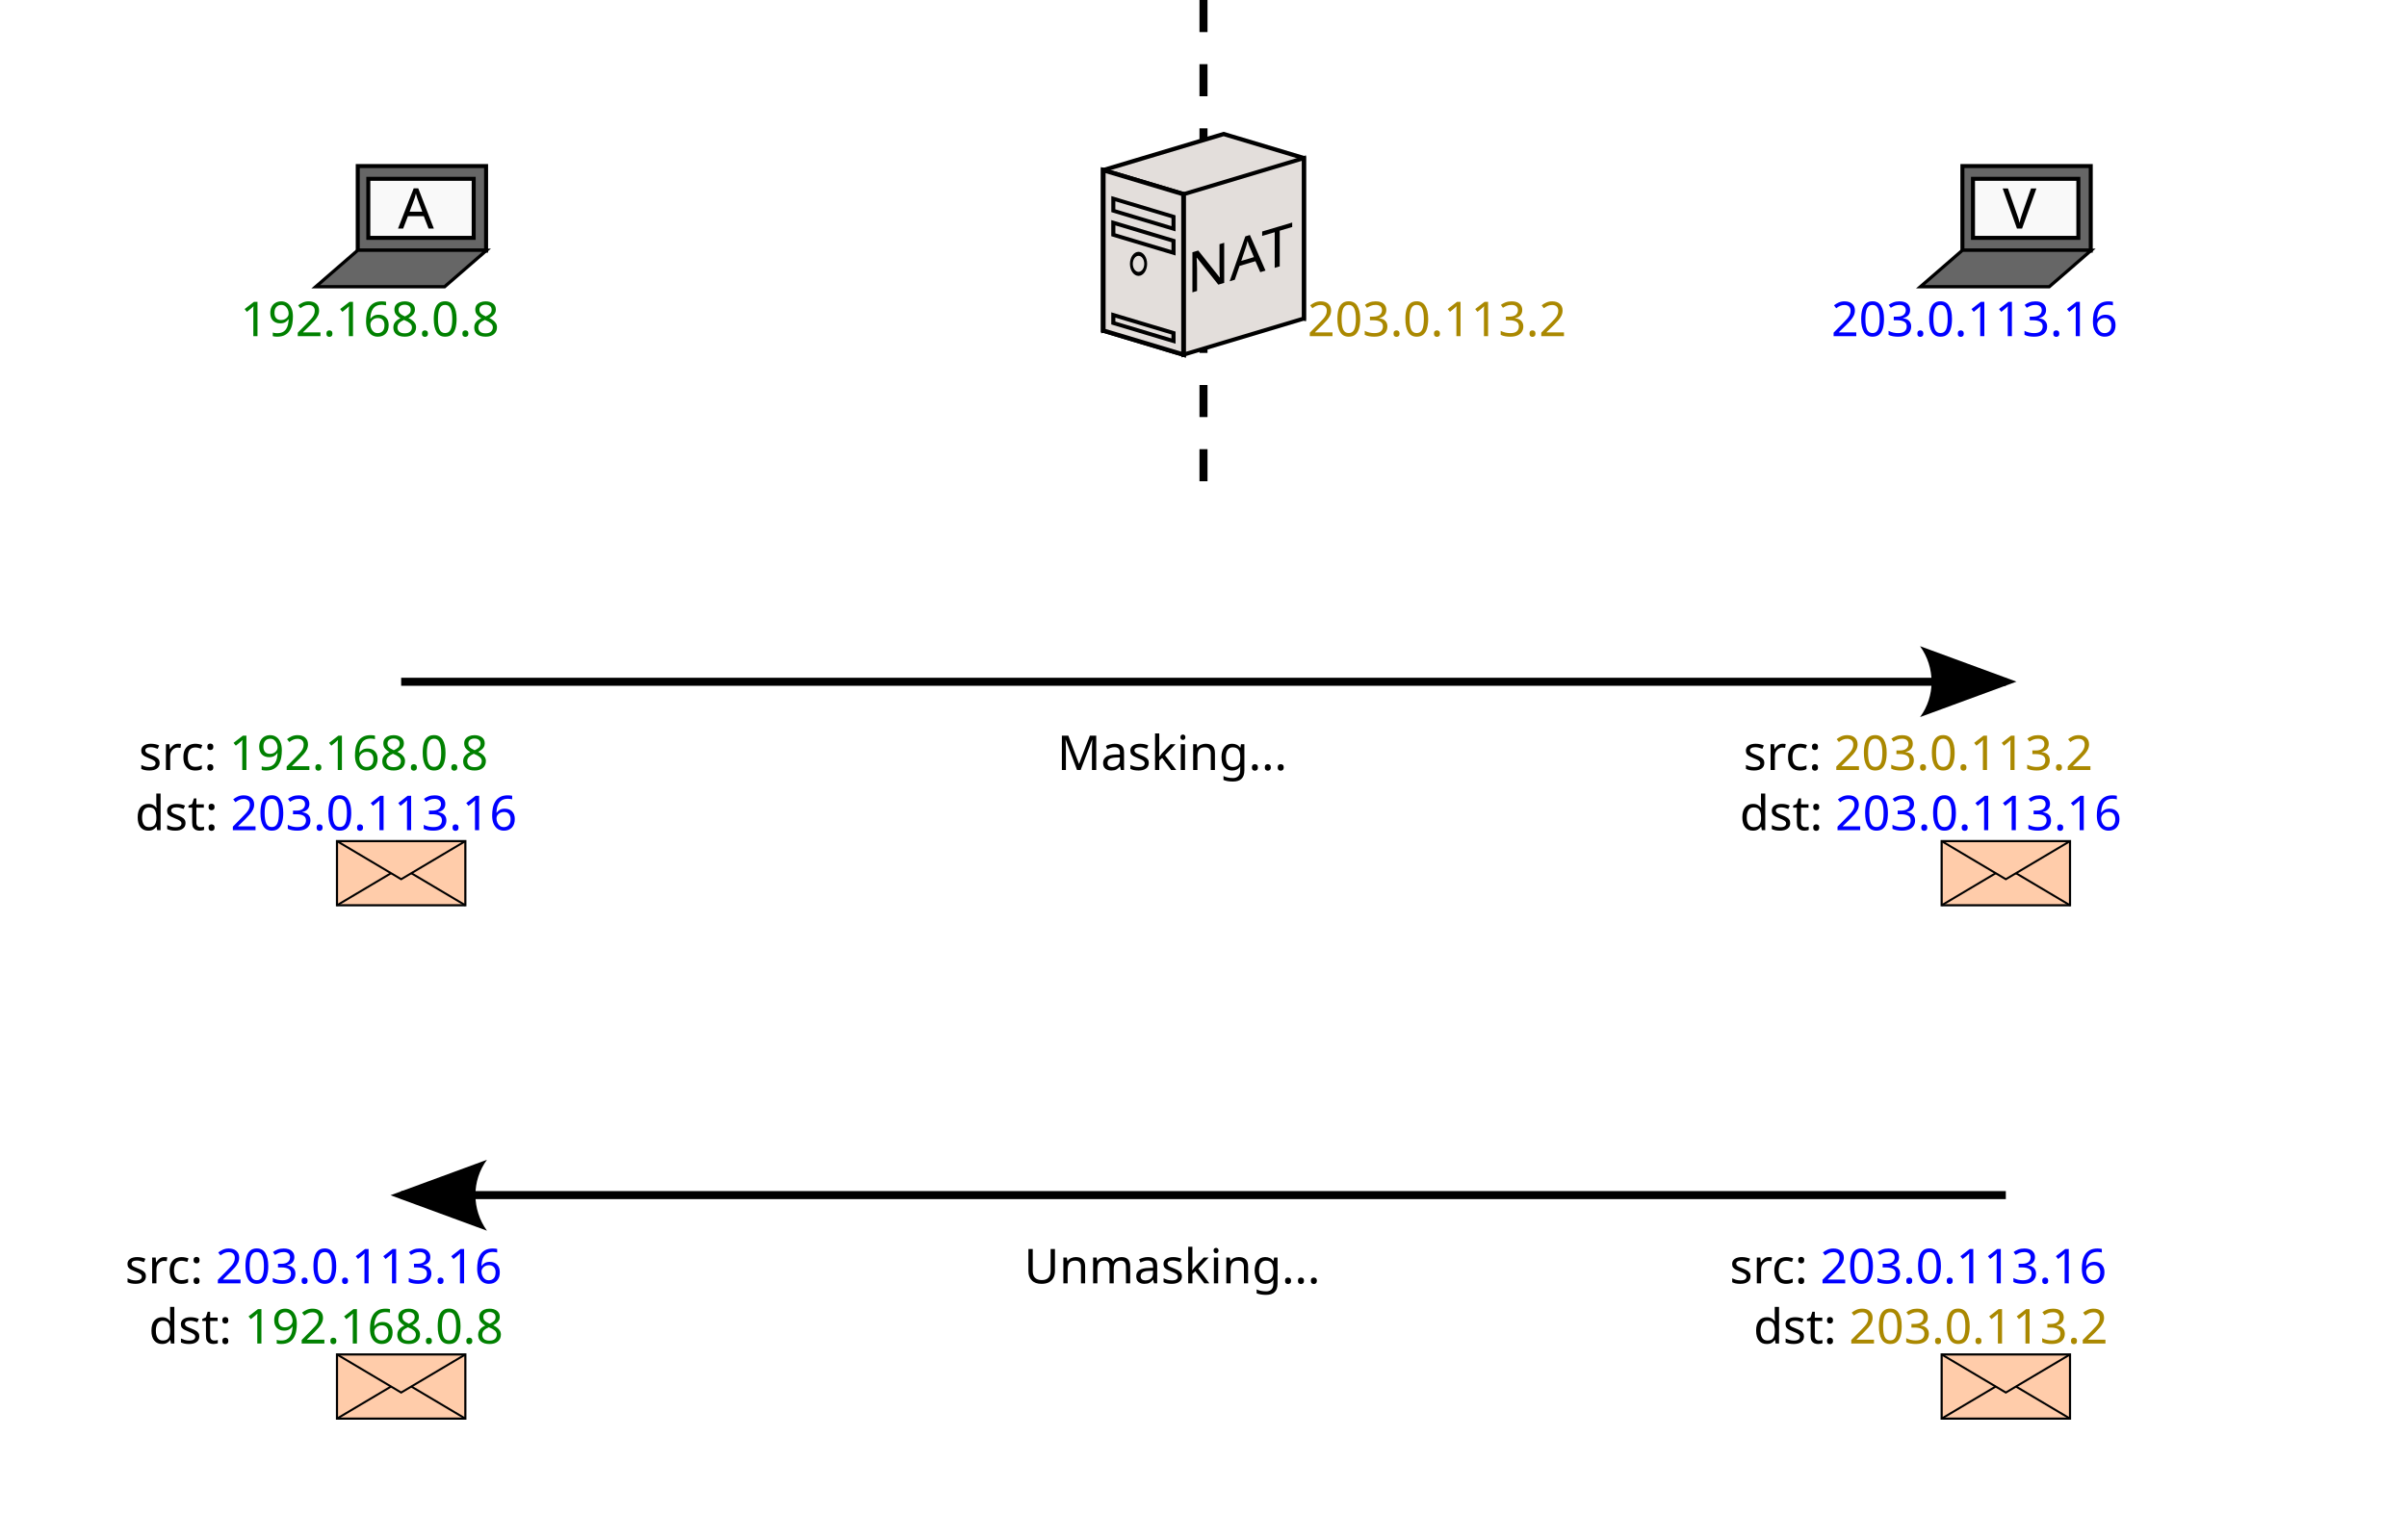
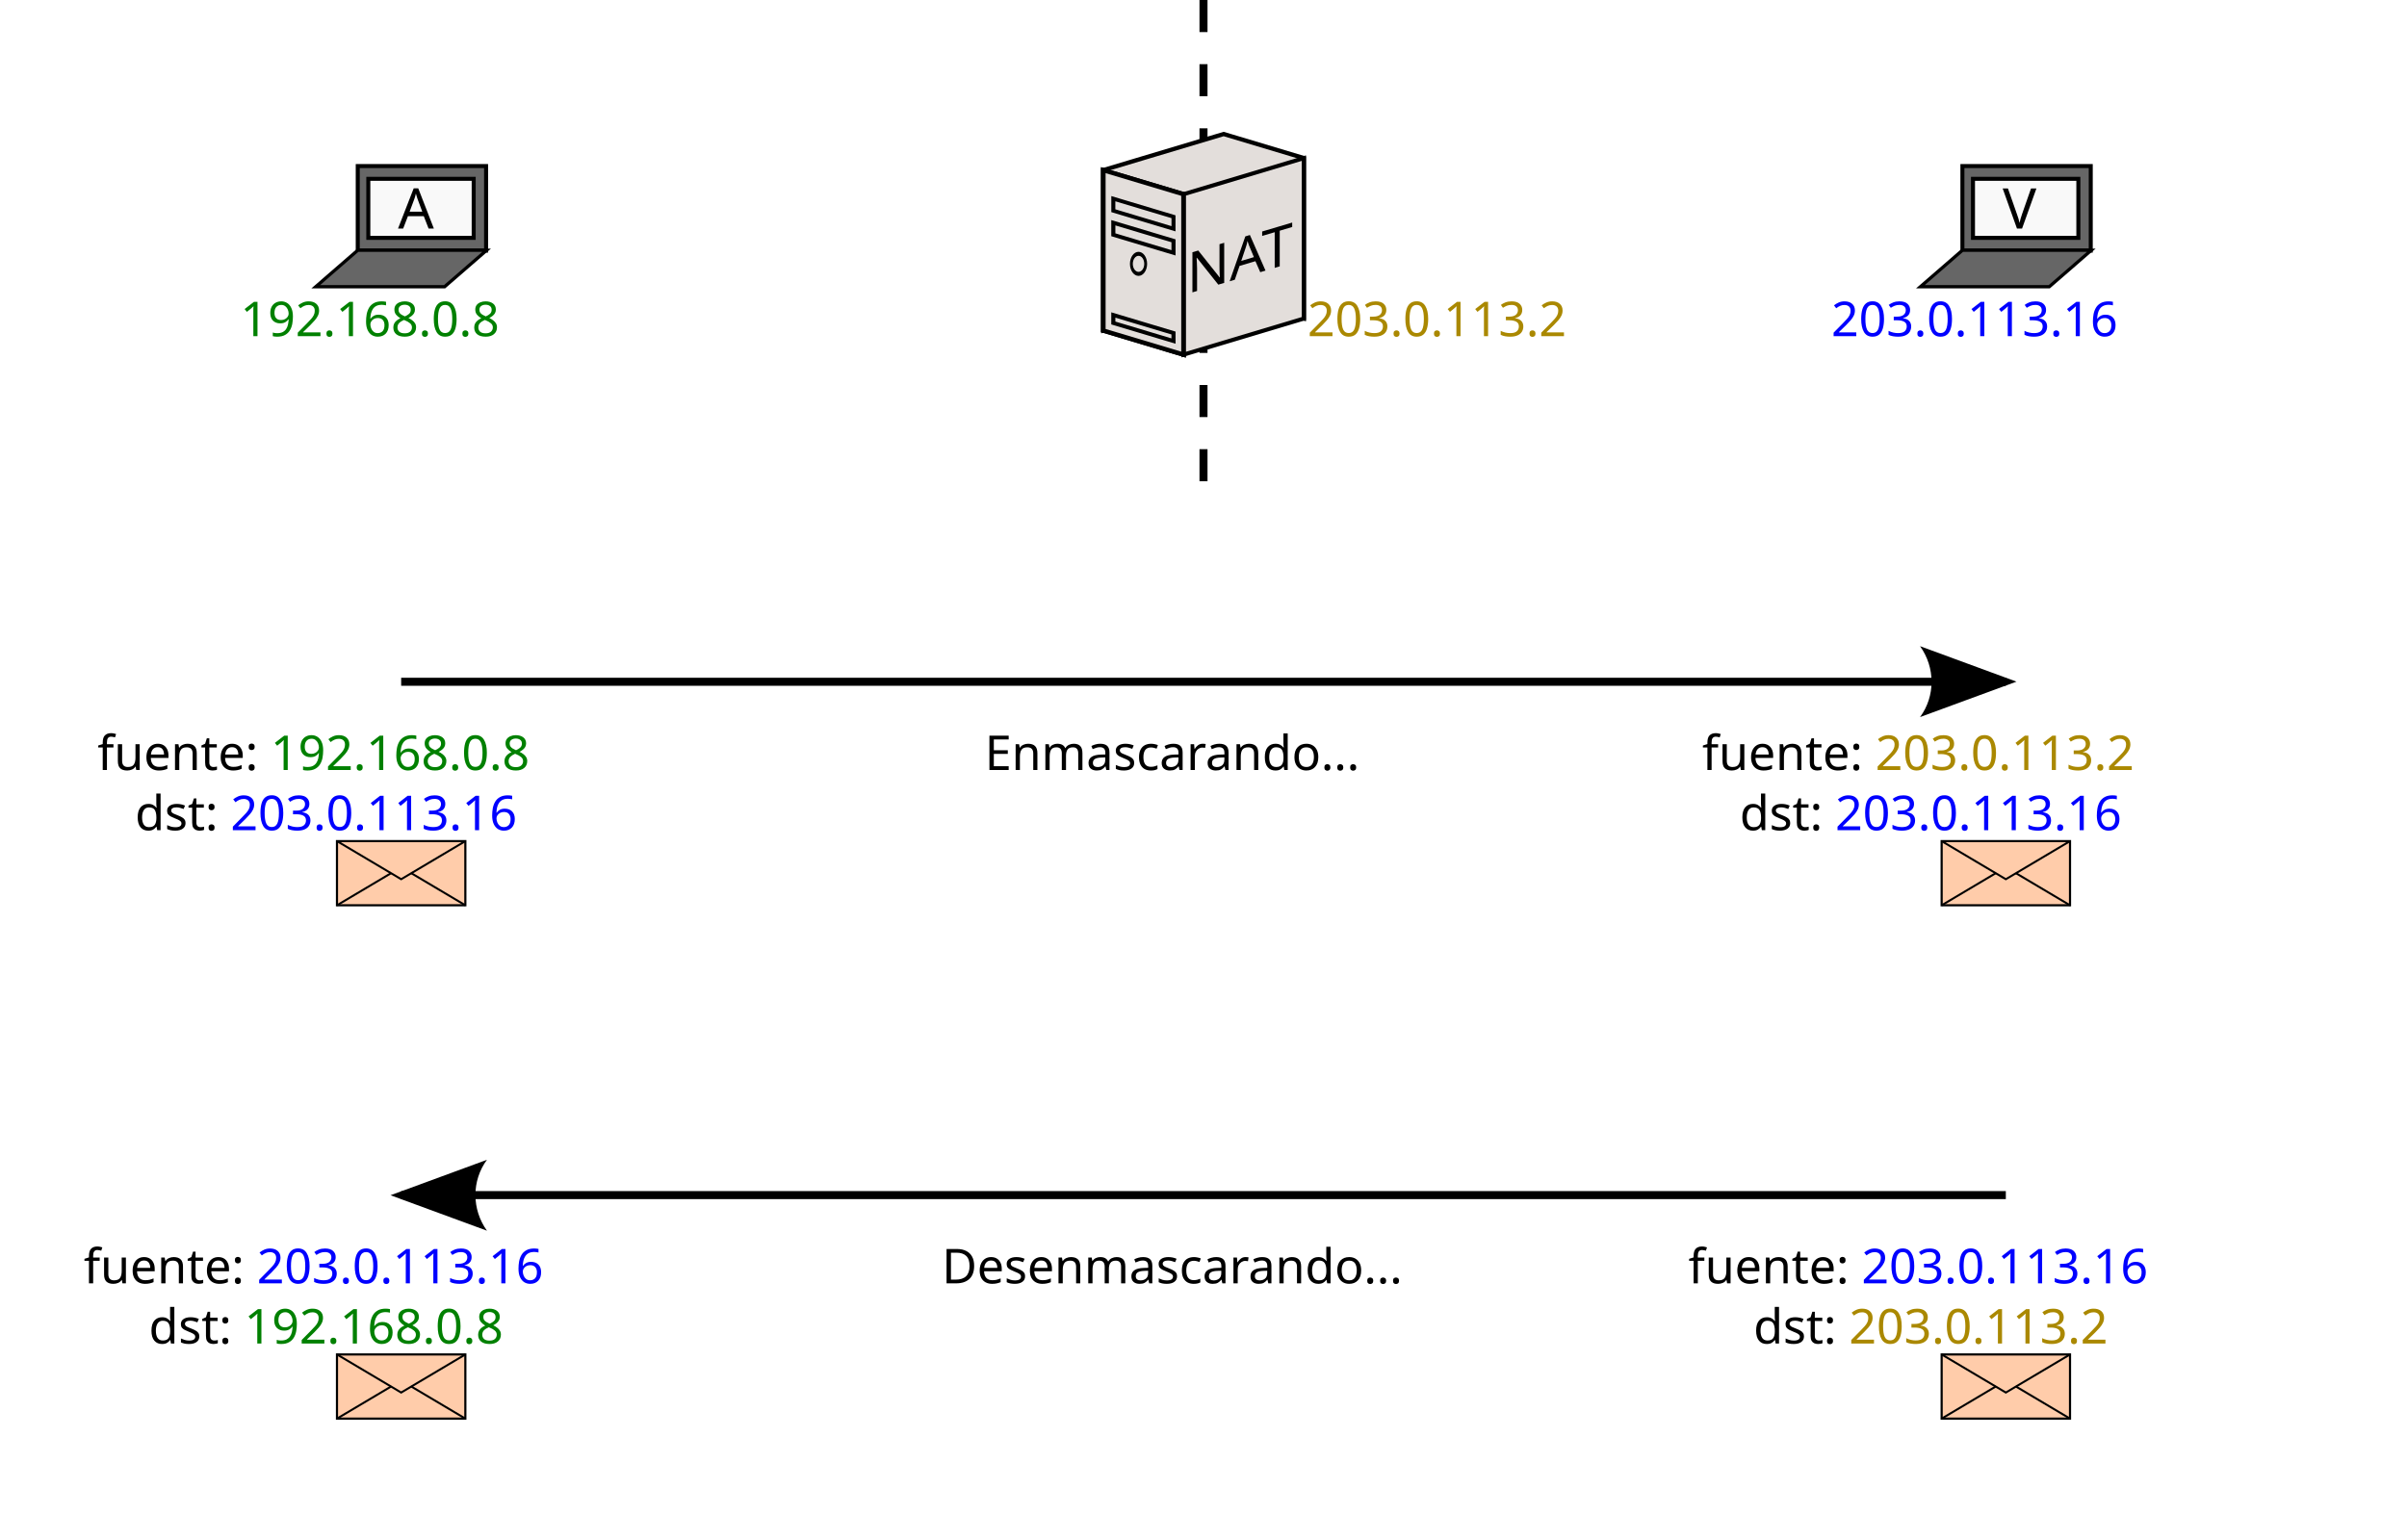
<svg xmlns="http://www.w3.org/2000/svg" xmlns:xlink="http://www.w3.org/1999/xlink" width="600" height="384" id="svg2" version="1.1">
  <defs id="defs4">
    <marker orient="auto" refY="0" refX="0" id="Arrow2Lend" style="overflow:visible">
      <path id="path4784" style="fill-rule:evenodd;stroke-width:0.625;stroke-linejoin:round" d="M 8.719,4.034 -2.207,0.016 8.719,-4.002 c -1.745,2.372 -1.735,5.617 -6e-7,8.035 z" transform="matrix(-1.1,0,0,-1.1,-1.1,0)" />
    </marker>
    <marker orient="auto" refY="0" refX="0" id="Arrow2Lstart" style="overflow:visible">
      <path id="path4781" style="fill-rule:evenodd;stroke-width:0.625;stroke-linejoin:round" d="M 8.719,4.034 -2.207,0.016 8.719,-4.002 c -1.745,2.372 -1.735,5.617 -6e-7,8.035 z" transform="matrix(1.1,0,0,1.1,1.1,0)" />
    </marker>
  </defs>
  <g id="layer1" transform="translate(0,-668.3622)" style="display:inline">
    <path style="fill:none;stroke:#000000;stroke-width:2;stroke-linecap:butt;stroke-linejoin:miter;stroke-miterlimit:4;stroke-opacity:1;stroke-dasharray:8, 8;stroke-dashoffset:0" d="M 300,-128 300,0" id="path3952" transform="translate(0,796.3622)" />
    <g transform="translate(275.0219,507.1521)" style="display:inline" id="g4244">
      <path id="rect4226" d="m 30,194.625 -30,9 0,40 30,-9 20,6 0,-40 -20,-6 z" style="fill:#e3dedb;stroke:#000000;stroke-width:1.057;stroke-miterlimit:4;stroke-opacity:1;stroke-dasharray:none;stroke-dashoffset:0;display:inline" />
      <rect transform="matrix(1,0.3,0,1,0,-796.3622)" y="1000" x="0" height="40" width="20" id="rect4208" style="fill:#ffe680;stroke:#000000;stroke-width:1.145;stroke-miterlimit:4;stroke-opacity:1;stroke-dasharray:none;stroke-dashoffset:0;display:inline" />
      <rect style="fill:#e3dedb;stroke:#000000;stroke-width:1.057;stroke-miterlimit:4;stroke-opacity:1;stroke-dasharray:none;stroke-dashoffset:0;display:inline" id="rect4210" width="30" height="40" x="20" y="1012" transform="matrix(1,-0.3,0,1,0,-796.3622)" />
      <rect style="fill:#e3dedb;stroke:#000000;stroke-width:1.145;stroke-miterlimit:4;stroke-opacity:1;stroke-dasharray:none;stroke-dashoffset:0;display:inline" id="rect4234" width="20" height="40" x="0" y="1000" transform="matrix(1,0.3,0,1,0,-796.3622)" />
      <rect transform="matrix(1,0.3,0,1,0,0)" y="210" x="2.5" height="3" width="15" id="rect4236" style="fill:none;stroke:#000000;stroke-width:1.001;stroke-miterlimit:4;stroke-opacity:1;stroke-dasharray:none;stroke-dashoffset:0;display:inline" />
      <rect style="fill:none;stroke:#000000;stroke-width:1.022;stroke-miterlimit:4;stroke-opacity:1;stroke-dasharray:none;stroke-dashoffset:0;display:inline" id="rect4238" width="15" height="3" x="2.5" y="216" transform="matrix(1,0.3,0,1,0,0)" />
      <rect transform="matrix(1,0.3,0,1,0,0)" y="239" x="2.5" height="2" width="15" id="rect4240" style="fill:none;stroke:#000000;stroke-width:1.022;stroke-miterlimit:4;stroke-opacity:1;stroke-dasharray:none;stroke-dashoffset:0;display:inline" />
-       <path transform="matrix(0.7130212,0,0,1,2.008852,0)" d="m 12,227 c 0,1.381 -1.119,2.5 -2.5,2.5 -1.381,0 -2.5,-1.119 -2.5,-2.5 0,-1.381 1.119,-2.5 2.5,-2.5 1.381,0 2.5,1.119 2.5,2.5 z" id="path4242" style="fill:none;stroke:#000000;stroke-width:1;stroke-miterlimit:4;stroke-opacity:1;stroke-dasharray:none;stroke-dashoffset:0" />
+       <path transform="matrix(0.7130212,0,0,1,2.008852,0)" d="M 12,227 A 2.5,2.5 0 0 1 9.5,229.5 2.5,2.5 0 0 1 7,227 2.5,2.5 0 0 1 9.5,224.5 2.5,2.5 0 0 1 12,227 Z" id="path4242" style="fill:none;stroke:#000000;stroke-width:1;stroke-miterlimit:4;stroke-opacity:1;stroke-dasharray:none;stroke-dashoffset:0" />
    </g>
    <g id="g3848" transform="matrix(0.5,0,0,0.5,84,367.9134)">
      <path id="rect3839" d="m 0,1020.362 64,0 0,32 -64,0 z" style="fill:#ffccaa;fill-opacity:1;stroke:#000000;stroke-width:1.071;stroke-miterlimit:4;stroke-opacity:1;stroke-dashoffset:0" />
      <path transform="translate(0,540.3622)" id="path3841" d="m 0,480 32,19 32,-19" style="fill:none;stroke:#000000;stroke-width:1px;stroke-linecap:butt;stroke-linejoin:miter;stroke-opacity:1" />
      <path style="fill:none;stroke:#000000;stroke-width:1px;stroke-linecap:butt;stroke-linejoin:miter;stroke-opacity:1" d="m 0,1052.362 26.994,-16.027 m 10.027,0.01 L 64,1052.362" id="path3843" />
    </g>
-     <text xml:space="preserve" style="font-size:12px;font-style:normal;font-weight:normal;text-align:center;line-height:125%;letter-spacing:0px;word-spacing:0px;text-anchor:middle;fill:#000000;fill-opacity:1;stroke:none;font-family:Sans" x="500" y="988.362" id="text4173">
-       <tspan id="tspan4175" x="500" y="988.362">src: <tspan style="fill:#0000ff" id="tspan3057">203.0.113.16</tspan>
+     <text xml:space="preserve" style="font-style:normal;font-weight:normal;font-size:12px;line-height:125%;font-family:Sans;text-align:center;letter-spacing:0px;word-spacing:0px;text-anchor:middle;fill:#000000;fill-opacity:1;stroke:none" x="500" y="988.362" id="text4173">
+       <tspan id="tspan4175" x="500" y="988.362">fuente: <tspan style="fill:#0000ff" id="tspan3057">203.0.113.16</tspan>
      </tspan>
      <tspan x="500" y="1003.362" id="tspan4177">dst: <tspan style="fill:#aa8800" id="tspan3069">203.0.113.2</tspan>
      </tspan>
    </text>
-     <text xml:space="preserve" style="font-size:12px;font-style:normal;font-weight:normal;text-align:center;line-height:125%;letter-spacing:0px;word-spacing:0px;text-anchor:middle;fill:#000000;fill-opacity:1;stroke:none;font-family:Sans" x="300" y="988.362" id="text4197">
-       <tspan x="300" y="988.362" id="tspan3122">Unmasking...</tspan>
+     <text xml:space="preserve" style="font-style:normal;font-weight:normal;font-size:12px;line-height:125%;font-family:Sans;text-align:center;letter-spacing:0px;word-spacing:0px;text-anchor:middle;fill:#000000;fill-opacity:1;stroke:none" x="300" y="988.362" id="text4197">
+       <tspan x="300" y="988.362" id="tspan3122">Desenmascarando...</tspan>
    </text>
    <use x="0" y="0" xlink:href="#g3848" id="use4203" transform="translate(400,1.7999998e-6)" width="512" height="512" />
-     <text id="text4205" y="988.362" x="100" style="font-size:12px;font-style:normal;font-weight:normal;text-align:center;line-height:125%;letter-spacing:0px;word-spacing:0px;text-anchor:middle;fill:#000000;fill-opacity:1;stroke:none;font-family:Sans" xml:space="preserve">
-       <tspan y="988.362" x="100" id="tspan4207">src: <tspan style="fill:#0000ff" id="tspan3061">203.0.113.16</tspan>
+     <text id="text4205" y="988.362" x="100" style="font-style:normal;font-weight:normal;font-size:12px;line-height:125%;font-family:Sans;text-align:center;letter-spacing:0px;word-spacing:0px;text-anchor:middle;fill:#000000;fill-opacity:1;stroke:none" xml:space="preserve">
+       <tspan y="988.362" x="100" id="tspan4207">fuente: <tspan style="fill:#0000ff" id="tspan3061">203.0.113.16</tspan>
      </tspan>
      <tspan id="tspan4209" y="1003.362" x="100">dst: <tspan style="fill:#008000" id="tspan3065">192.168.0.8</tspan>
      </tspan>
    </text>
-     <text id="text4219" y="860.362" x="500" style="font-size:12px;font-style:normal;font-weight:normal;text-align:center;line-height:125%;letter-spacing:0px;word-spacing:0px;text-anchor:middle;fill:#000000;fill-opacity:1;stroke:none;font-family:Sans" xml:space="preserve">
-       <tspan y="860.362" x="500" id="tspan4221">src: <tspan style="fill:#aa8800" id="tspan3067">203.0.113.2</tspan>
+     <text id="text4219" y="860.362" x="500" style="font-style:normal;font-weight:normal;font-size:12px;line-height:125%;font-family:Sans;text-align:center;letter-spacing:0px;word-spacing:0px;text-anchor:middle;fill:#000000;fill-opacity:1;stroke:none" xml:space="preserve">
+       <tspan y="860.362" x="500" id="tspan4221">fuente: <tspan style="fill:#aa8800" id="tspan3067">203.0.113.2</tspan>
      </tspan>
      <tspan id="tspan4223" y="875.362" x="500">dst: <tspan style="fill:#0000ff" id="tspan3055">203.0.113.16</tspan>
      </tspan>
    </text>
-     <text id="text4225" y="860.362" x="300" style="font-size:12px;font-style:normal;font-weight:normal;text-align:center;line-height:125%;letter-spacing:0px;word-spacing:0px;text-anchor:middle;fill:#000000;fill-opacity:1;stroke:none;font-family:Sans" xml:space="preserve">
-       <tspan y="860.362" x="300" id="tspan3130">Masking...</tspan>
+     <text id="text4225" y="860.362" x="300" style="font-style:normal;font-weight:normal;font-size:12px;line-height:125%;font-family:Sans;text-align:center;letter-spacing:0px;word-spacing:0px;text-anchor:middle;fill:#000000;fill-opacity:1;stroke:none" xml:space="preserve">
+       <tspan y="860.362" x="300" id="tspan3130">Enmascarando...</tspan>
    </text>
    <use height="512" width="512" transform="translate(400,128)" id="use4231" xlink:href="#g3848" y="0" x="0" />
-     <text xml:space="preserve" style="font-size:12px;font-style:normal;font-weight:normal;text-align:center;line-height:125%;letter-spacing:0px;word-spacing:0px;text-anchor:middle;fill:#000000;fill-opacity:1;stroke:none;font-family:Sans" x="100" y="860.362" id="text4233">
-       <tspan x="100" y="860.362" id="tspan4237">src: <tspan style="fill:#008000" id="tspan3063">192.168.0.8</tspan>
+     <text xml:space="preserve" style="font-style:normal;font-weight:normal;font-size:12px;line-height:125%;font-family:Sans;text-align:center;letter-spacing:0px;word-spacing:0px;text-anchor:middle;fill:#000000;fill-opacity:1;stroke:none" x="100" y="860.362" id="text4233">
+       <tspan x="100" y="860.362" id="tspan4237">fuente: <tspan style="fill:#008000" id="tspan3063">192.168.0.8</tspan>
      </tspan>
      <tspan x="100" y="875.362" id="tspan4241">dst: <tspan style="fill:#0000ff" id="tspan3059">203.0.113.16</tspan>
      </tspan>
    </text>
    <path style="fill:none;stroke:#000000;stroke-width:2;stroke-linecap:butt;stroke-linejoin:miter;stroke-miterlimit:4;stroke-opacity:1;stroke-dasharray:none;marker-end:url(#Arrow2Lend)" d="m 100,838.362 400,0" id="path4243" />
    <path id="path4429" d="m 100,966.362 400,0" style="fill:none;stroke:#000000;stroke-width:2;stroke-linecap:butt;stroke-linejoin:miter;stroke-miterlimit:4;stroke-opacity:1;stroke-dasharray:none;marker-start:url(#Arrow2Lstart);marker-end:none" />
    <use x="0" y="0" xlink:href="#g3848" id="use4805" width="512" height="512" transform="translate(0,128)" />
    <text xml:space="preserve" style="font-size:12px;font-style:normal;font-weight:normal;text-align:center;line-height:125%;letter-spacing:0px;word-spacing:0px;text-anchor:middle;fill:#0000ff;fill-opacity:1;stroke:none;display:inline;font-family:Sans" x="500" y="752.192" id="text3117">
      <tspan id="tspan3119" x="500" y="752.192">203.0.113.16</tspan>
    </text>
    <text xml:space="preserve" style="font-size:12px;font-style:normal;font-weight:normal;text-align:center;line-height:125%;letter-spacing:0px;word-spacing:0px;text-anchor:middle;fill:#008000;fill-opacity:1;stroke:none;display:inline;font-family:Sans" x="100" y="752.192" id="text3125">
      <tspan id="tspan3127" x="100" y="752.192">192.168.0.8</tspan>
    </text>
    <g id="g3141" style="display:inline" transform="matrix(0.7270794,0,0,0.7270794,69.18133,-81.19368)">
      <rect style="fill:#666666;stroke:#000000;stroke-width:1.375;stroke-miterlimit:4;stroke-dasharray:none" id="rect3143" width="44" height="29" x="27.5" y="163.5" transform="translate(0,924.3622)" />
      <rect style="fill:#666666;stroke:#000000;stroke-width:1.699;stroke-miterlimit:4;stroke-dasharray:none" id="rect3145" width="44.176" height="19.089" x="1313.716" y="1703.361" transform="matrix(1,0,-0.7551013,0.6556081,0,0)" />
      <rect transform="translate(0,924.3622)" style="fill:#f9f9f9;stroke:#000000;stroke-width:1.375;stroke-miterlimit:4;stroke-dasharray:none" id="rect3147" width="36.125" height="20.25" x="31.125" y="167.875" />
    </g>
    <text xml:space="preserve" style="font-size:14px;font-style:normal;font-weight:normal;line-height:125%;letter-spacing:0px;word-spacing:0px;fill:#000000;fill-opacity:1;stroke:none;display:inline;font-family:Sans" x="99.215" y="725.362" id="text3042">
      <tspan id="tspan3044" x="99.215" y="725.362">A</tspan>
    </text>
    <use x="0" y="0" xlink:href="#g3141" id="use3139" width="512" height="384" transform="translate(400,0)" />
    <text id="text3141" y="725.362" x="499.215" style="font-size:14px;font-style:normal;font-weight:normal;line-height:125%;letter-spacing:0px;word-spacing:0px;fill:#000000;fill-opacity:1;stroke:none;display:inline;font-family:Sans" xml:space="preserve">
      <tspan y="725.362" x="499.215" id="tspan3143">V</tspan>
    </text>
    <text xml:space="preserve" style="font-size:12px;font-style:normal;font-weight:normal;text-align:center;line-height:125%;letter-spacing:0px;word-spacing:0px;text-anchor:middle;fill:#aa8800;fill-opacity:1;stroke:none;display:inline;font-family:Sans" x="366" y="752.192" id="text3117-2">
      <tspan id="tspan3119-6" x="366" y="752.192">203.0.113.2</tspan>
    </text>
    <text id="text3880" y="829.76" x="295.88" style="font-size:14px;font-style:normal;font-weight:normal;line-height:125%;letter-spacing:0px;word-spacing:0px;fill:#000000;fill-opacity:1;stroke:none;display:inline;font-family:Sans" xml:space="preserve" transform="matrix(1,-0.2977329,0,1,0,0)">
      <tspan y="829.76" x="295.88" id="tspan3882">NAT</tspan>
    </text>
  </g>
</svg>
